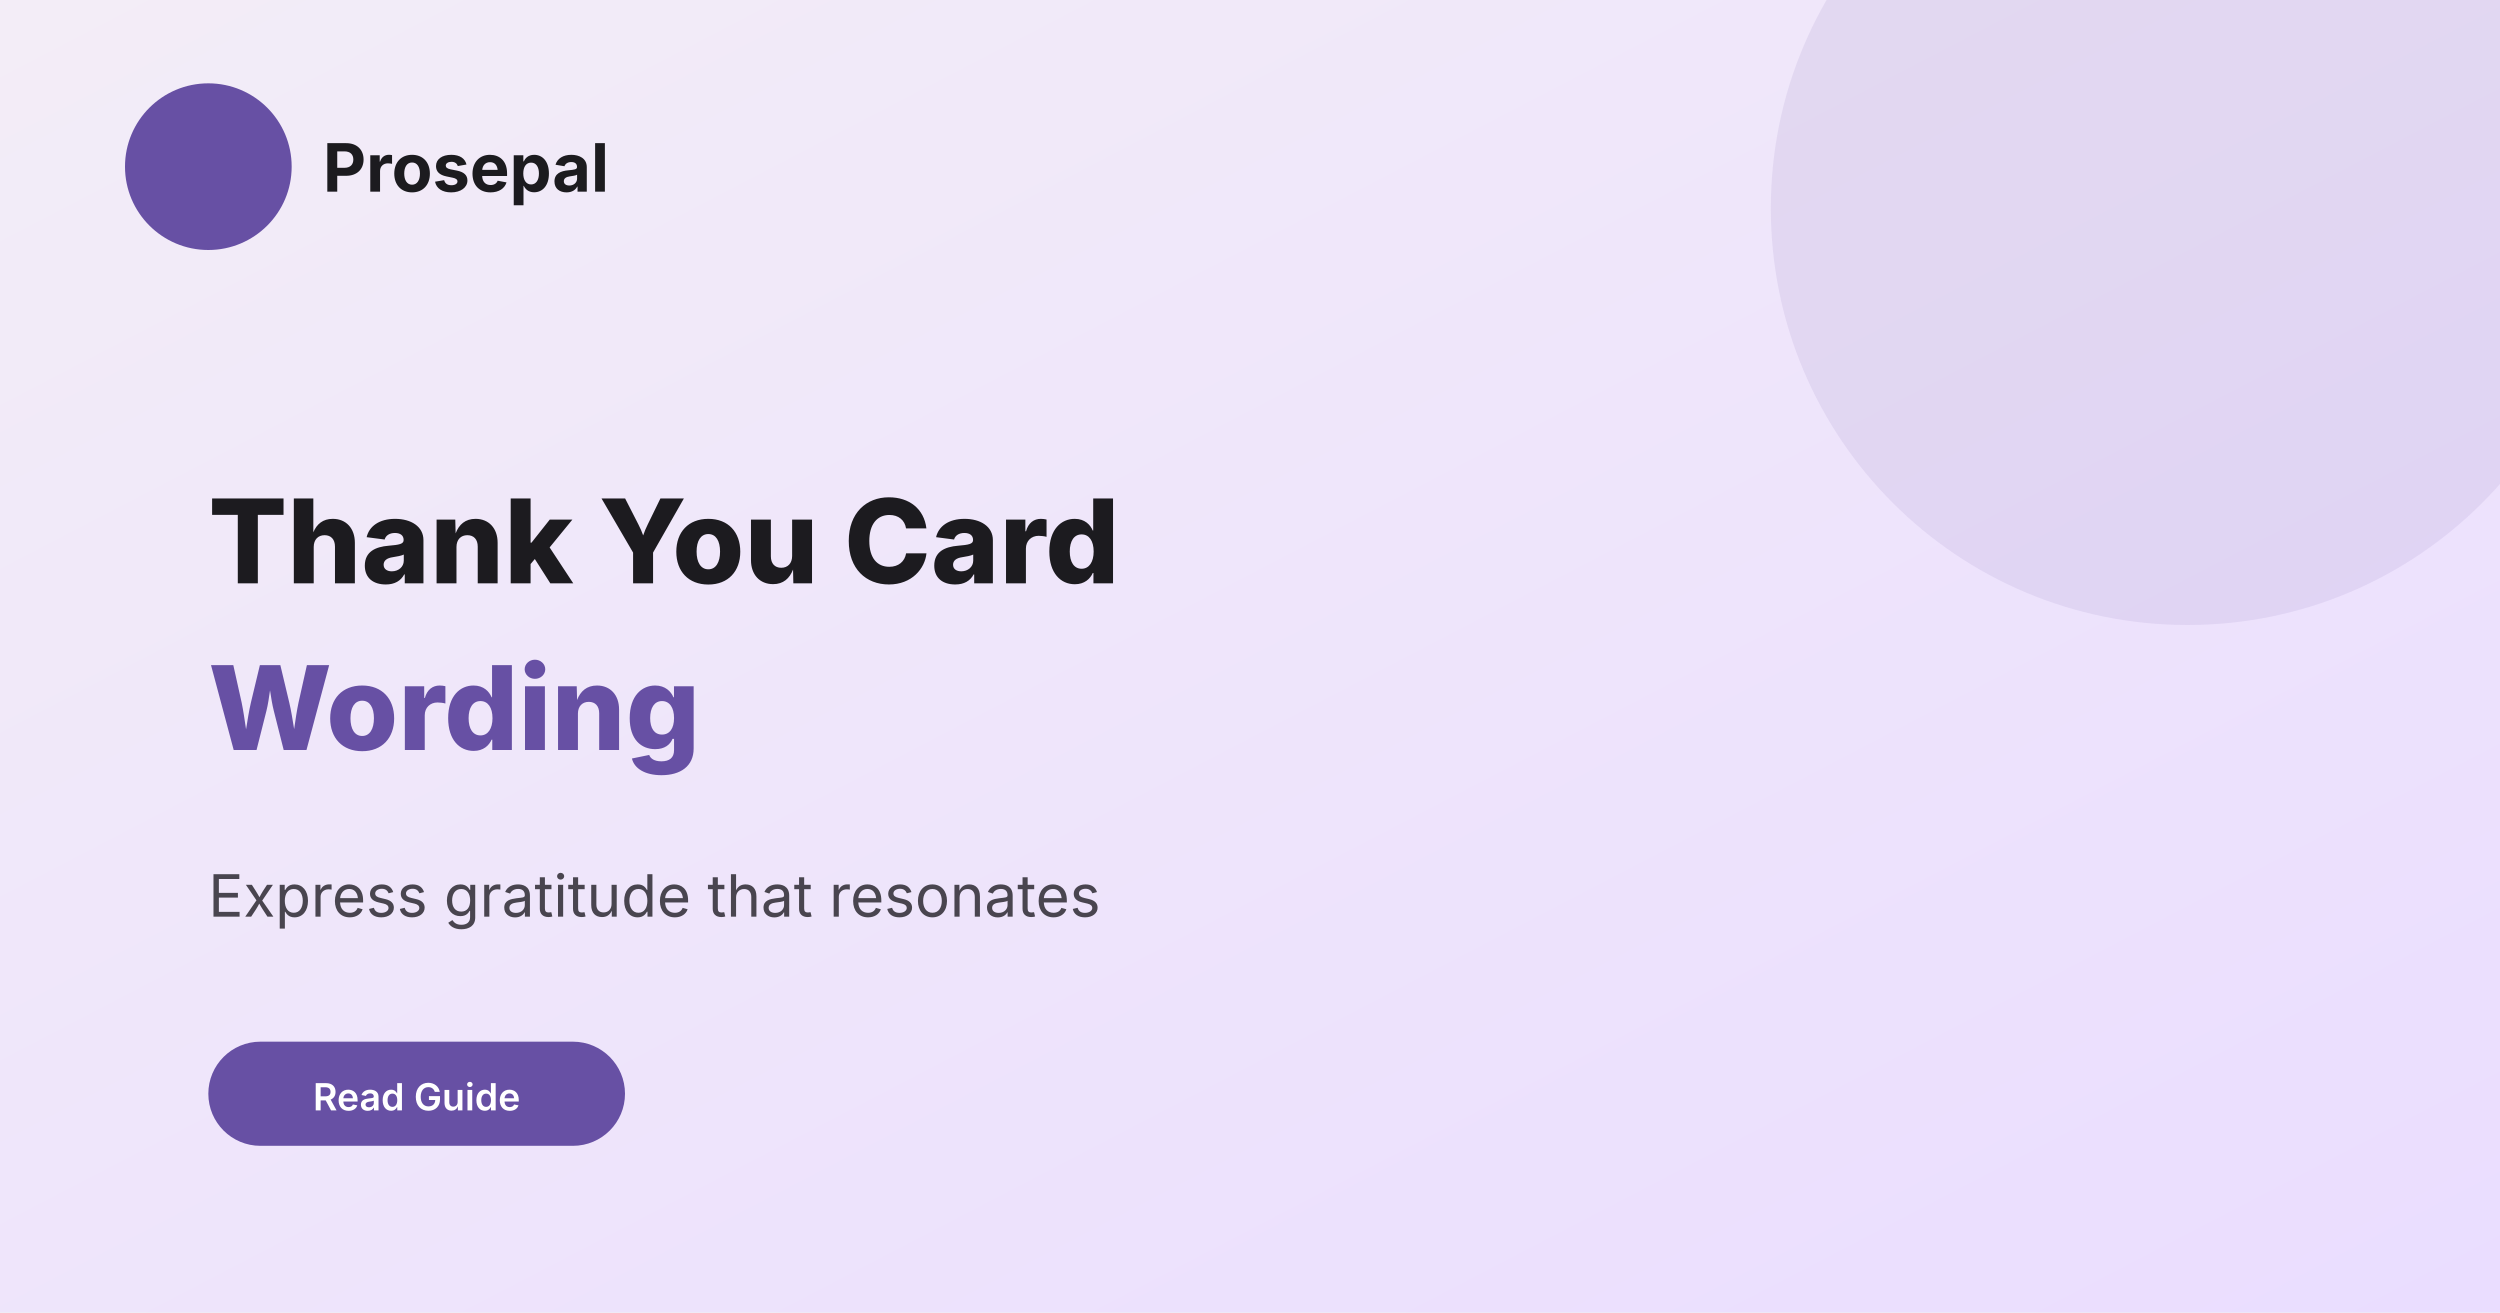
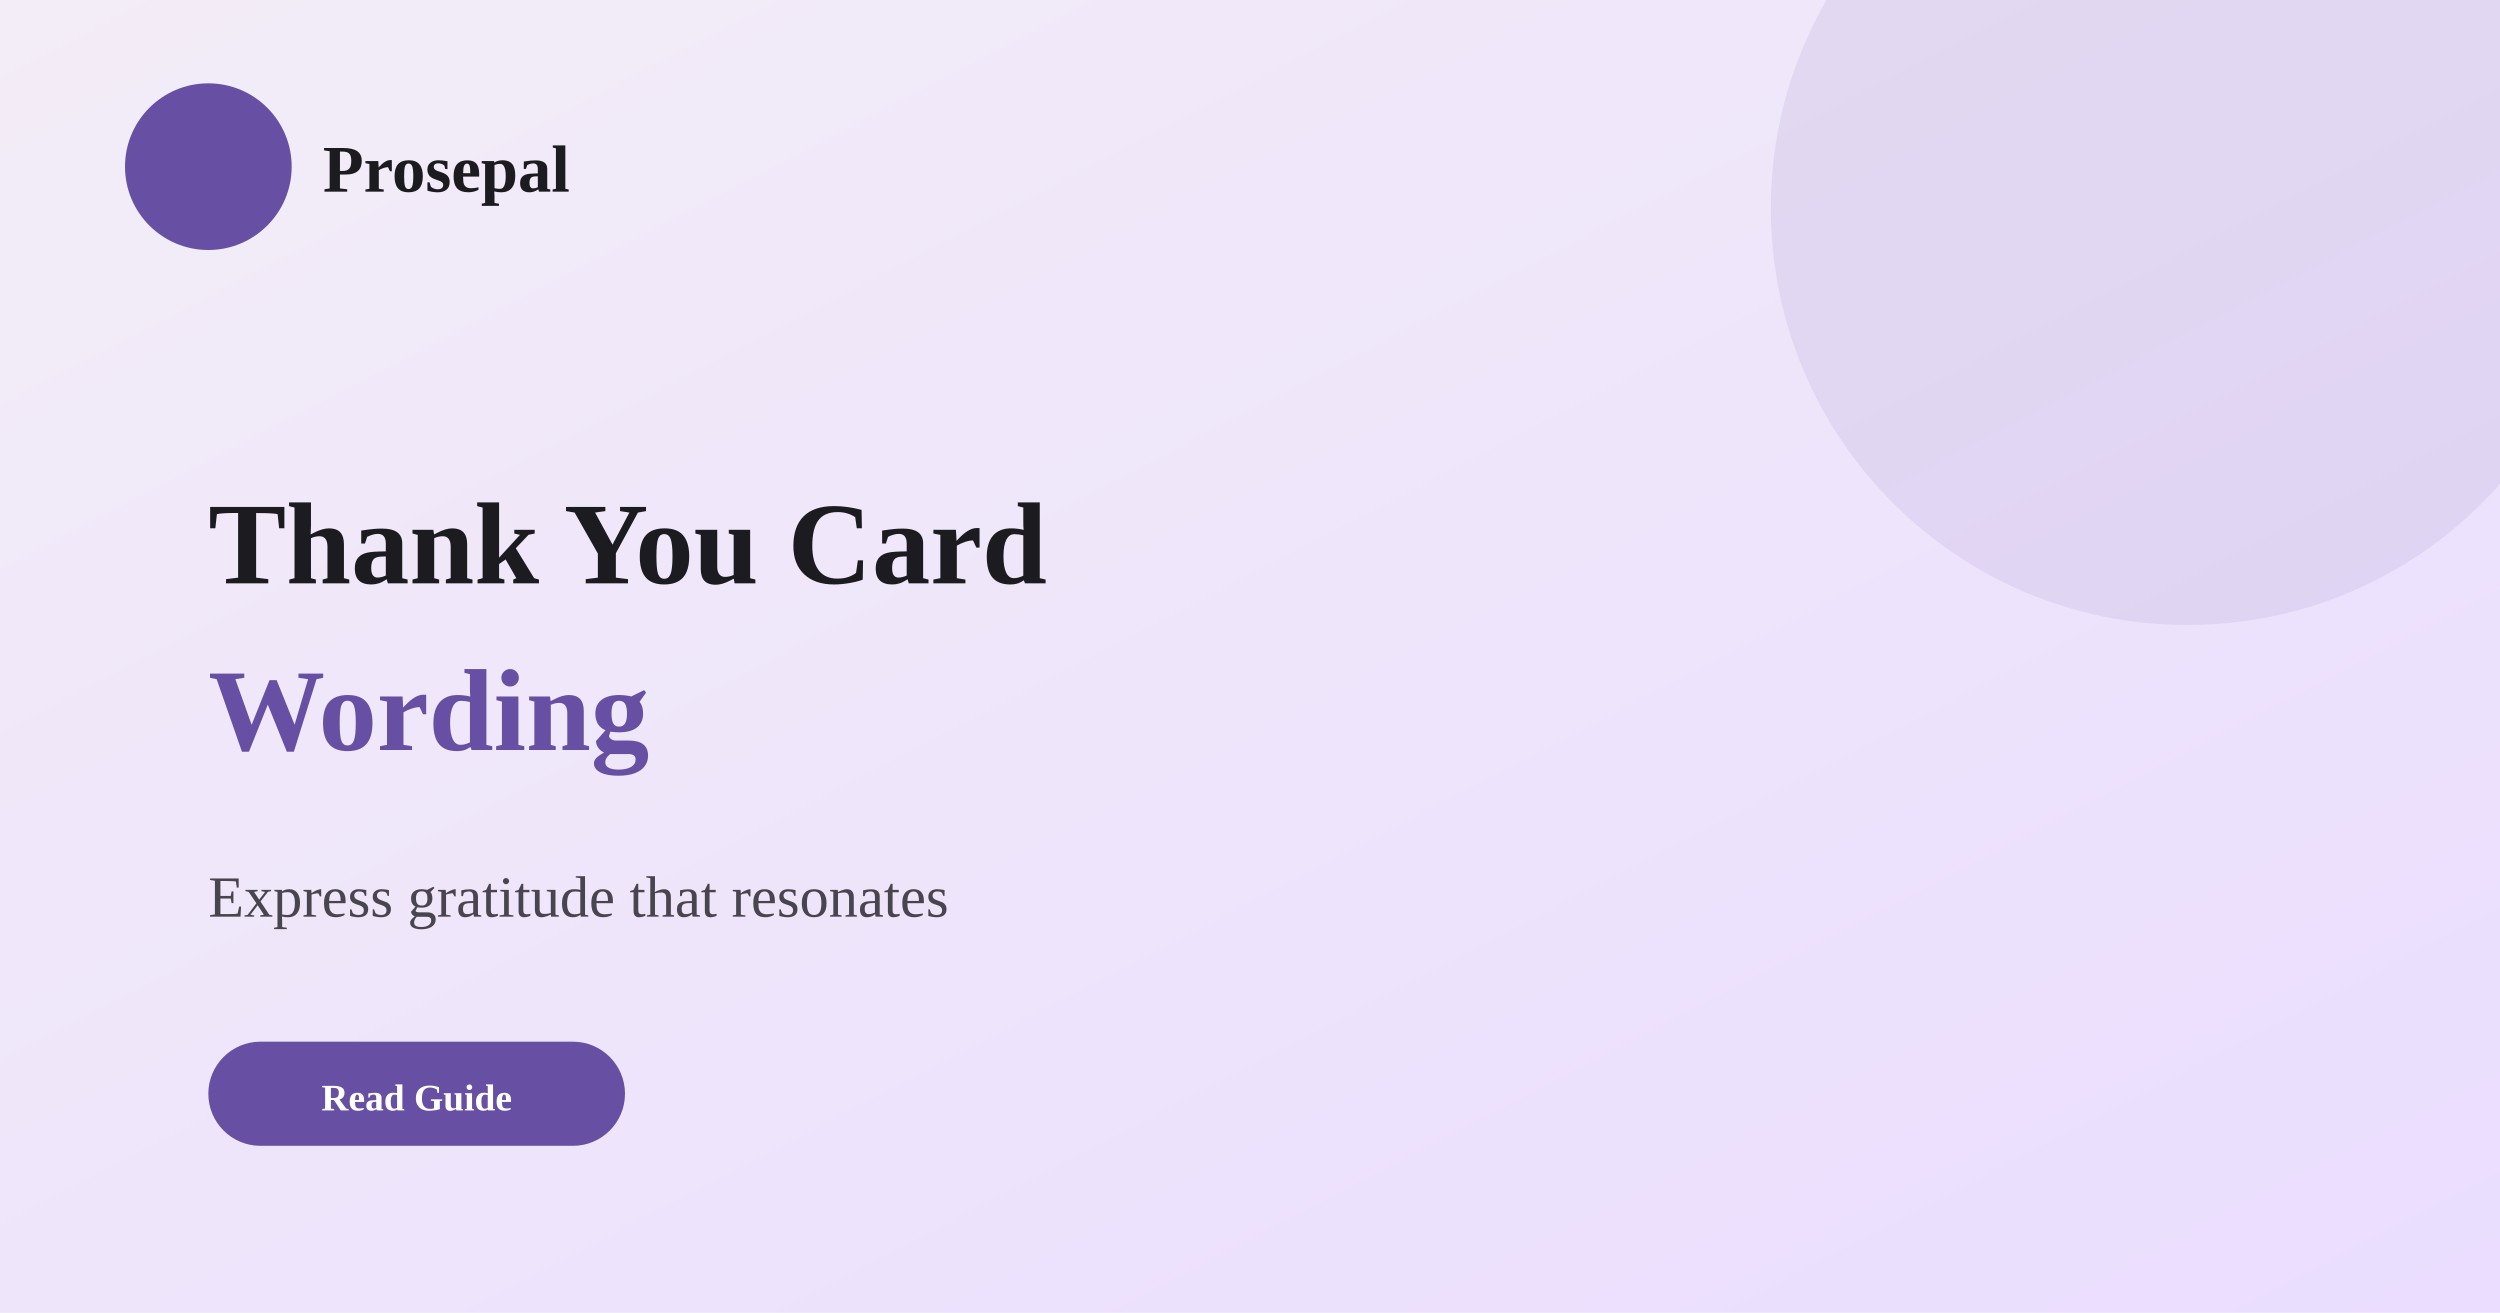
<svg xmlns="http://www.w3.org/2000/svg" width="1200" height="630">
  <defs>
    <linearGradient id="bg" x1="0%" y1="0%" x2="100%" y2="100%">
      <stop offset="0%" style="stop-color:#F3EDF7" />
      <stop offset="100%" style="stop-color:#EADDFF" />
    </linearGradient>
  </defs>
  <rect width="1200" height="630" fill="url(#bg)" />
  <circle cx="1050" cy="100" r="200" fill="#6750A4" opacity="0.1" />
  <circle cx="100" cy="80" r="40" fill="#6750A4" />
-   <text x="155" y="92" font-family="Inter, -apple-system, sans-serif" font-size="32" font-weight="700" fill="#1C1B1F">Prosepal</text>
-   <text x="100" y="280" font-family="Inter, -apple-system, sans-serif" font-size="56" font-weight="800" fill="#1C1B1F">Thank You Card</text>
-   <text x="100" y="360" font-family="Inter, -apple-system, sans-serif" font-size="56" font-weight="800" fill="#6750A4">Wording</text>
-   <text x="100" y="440" font-family="Inter, -apple-system, sans-serif" font-size="28" fill="#49454F">Express gratitude that resonates</text>
+   <text x="155" y="92" font-family="Source Sans 3, -apple-system, sans-serif" font-size="32" font-weight="700" fill="#1C1B1F">Prosepal</text>
+   <text x="100" y="280" font-family="Source Sans 3, -apple-system, sans-serif" font-size="56" font-weight="800" fill="#1C1B1F">Thank You Card</text>
+   <text x="100" y="360" font-family="Source Sans 3, -apple-system, sans-serif" font-size="56" font-weight="800" fill="#6750A4">Wording</text>
+   <text x="100" y="440" font-family="Source Sans 3, -apple-system, sans-serif" font-size="28" fill="#49454F">Express gratitude that resonates</text>
  <rect x="100" y="500" width="200" height="50" rx="25" fill="#6750A4" />
-   <text x="200" y="533" font-family="Inter, sans-serif" font-size="18" font-weight="600" fill="white" text-anchor="middle">Read Guide</text>
+   <text x="200" y="533" font-family="Source Sans 3, sans-serif" font-size="18" font-weight="600" fill="white" text-anchor="middle">Read Guide</text>
</svg>
